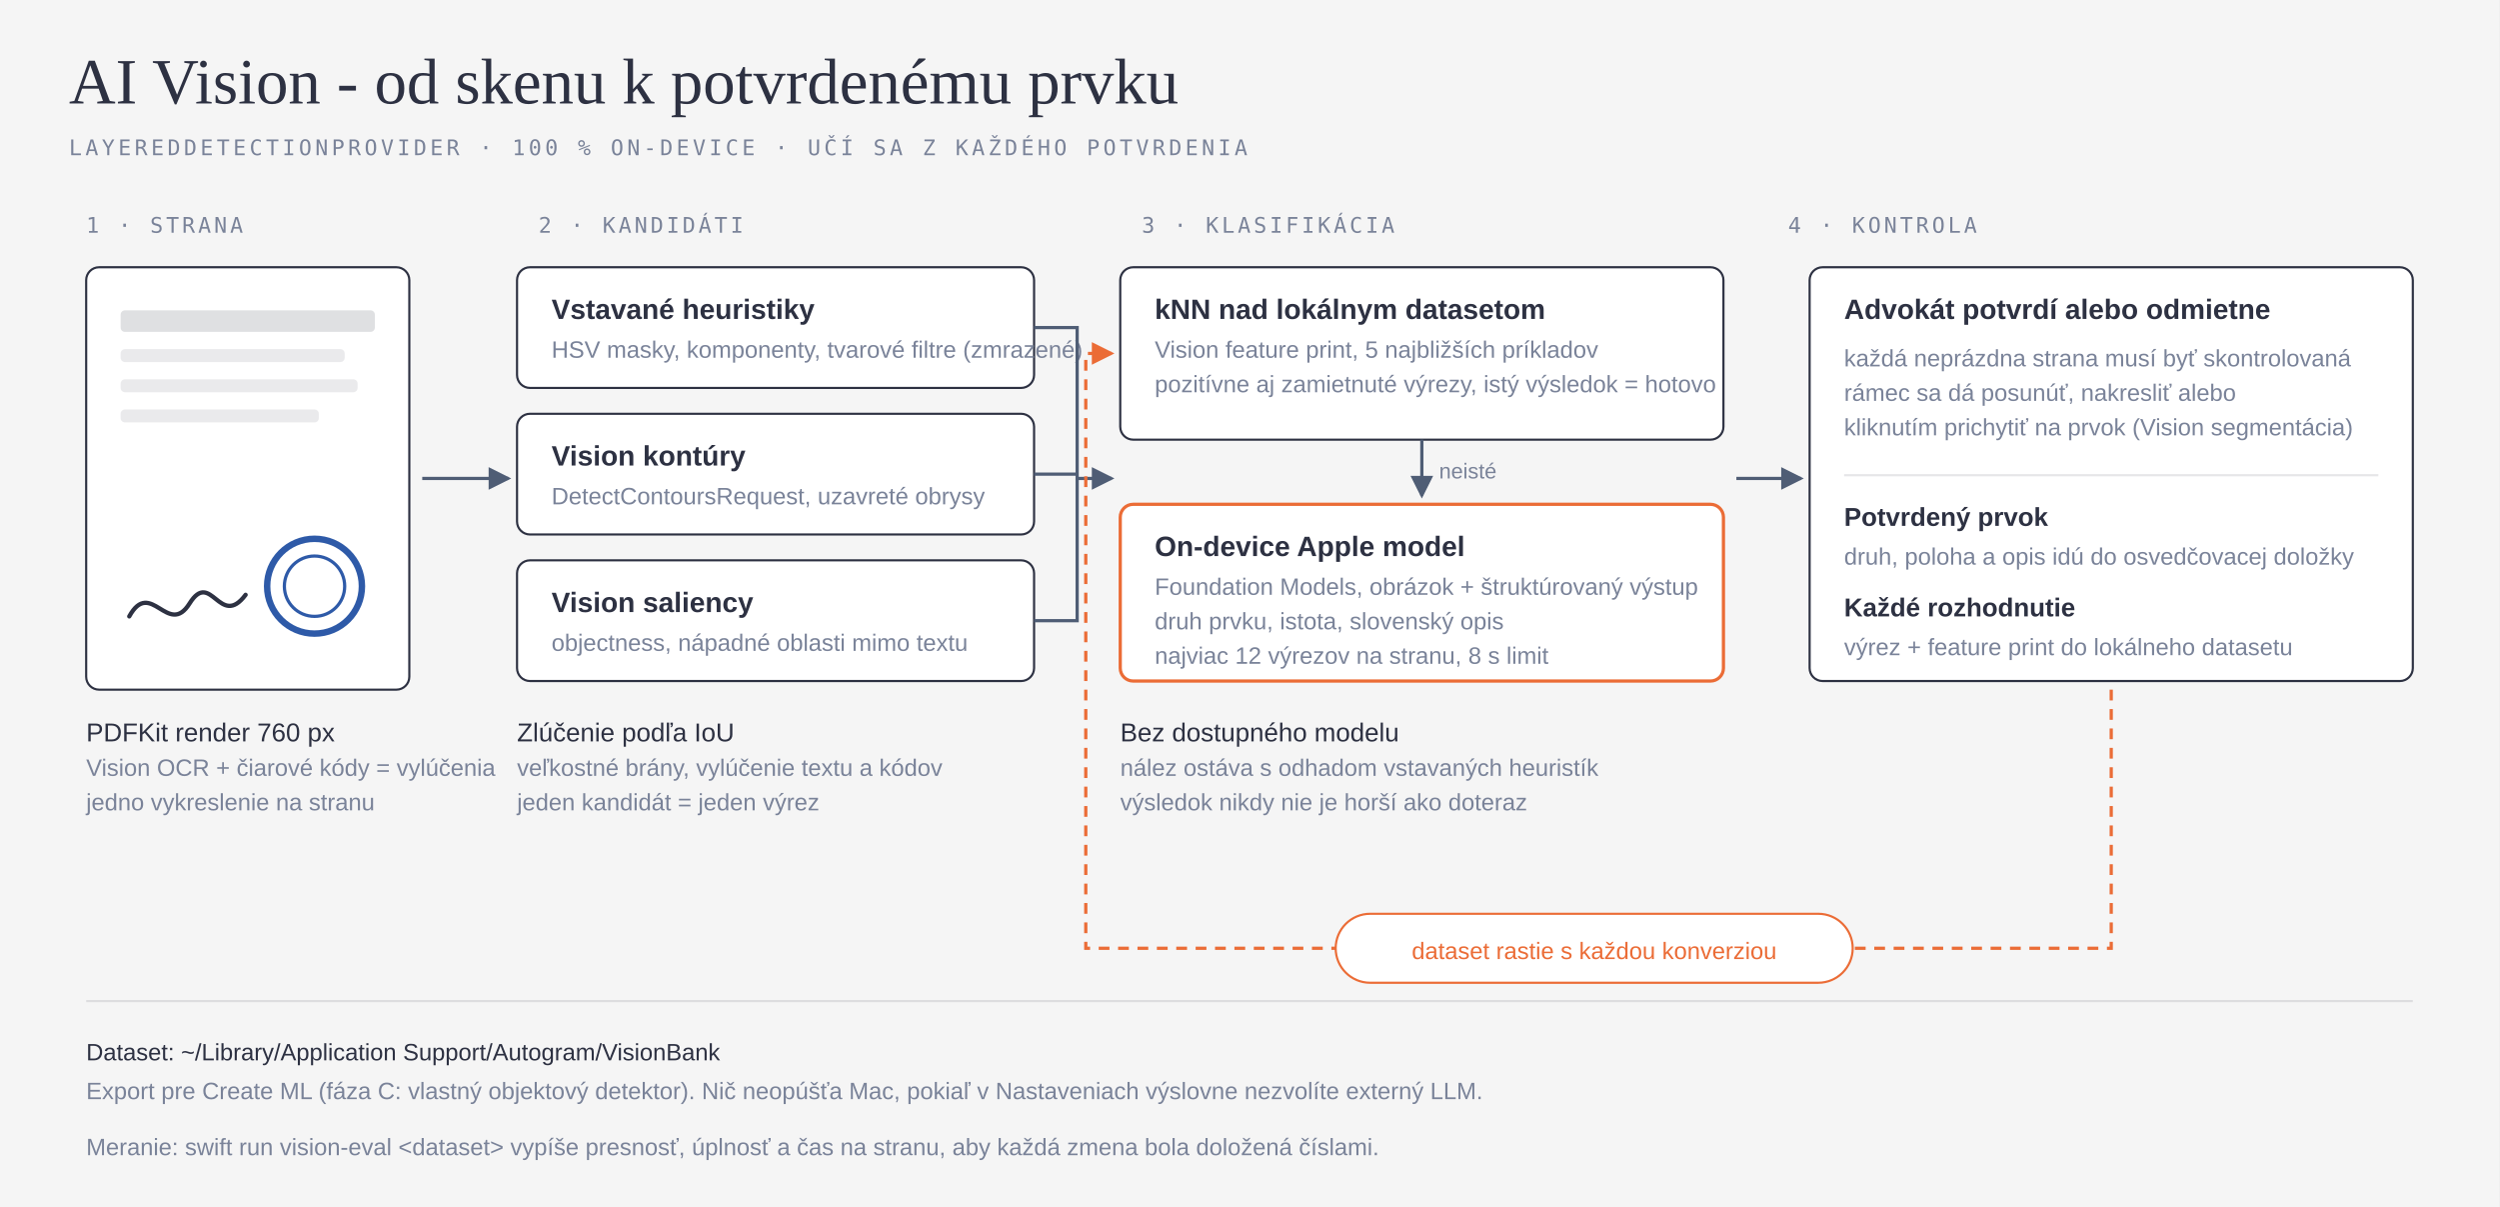
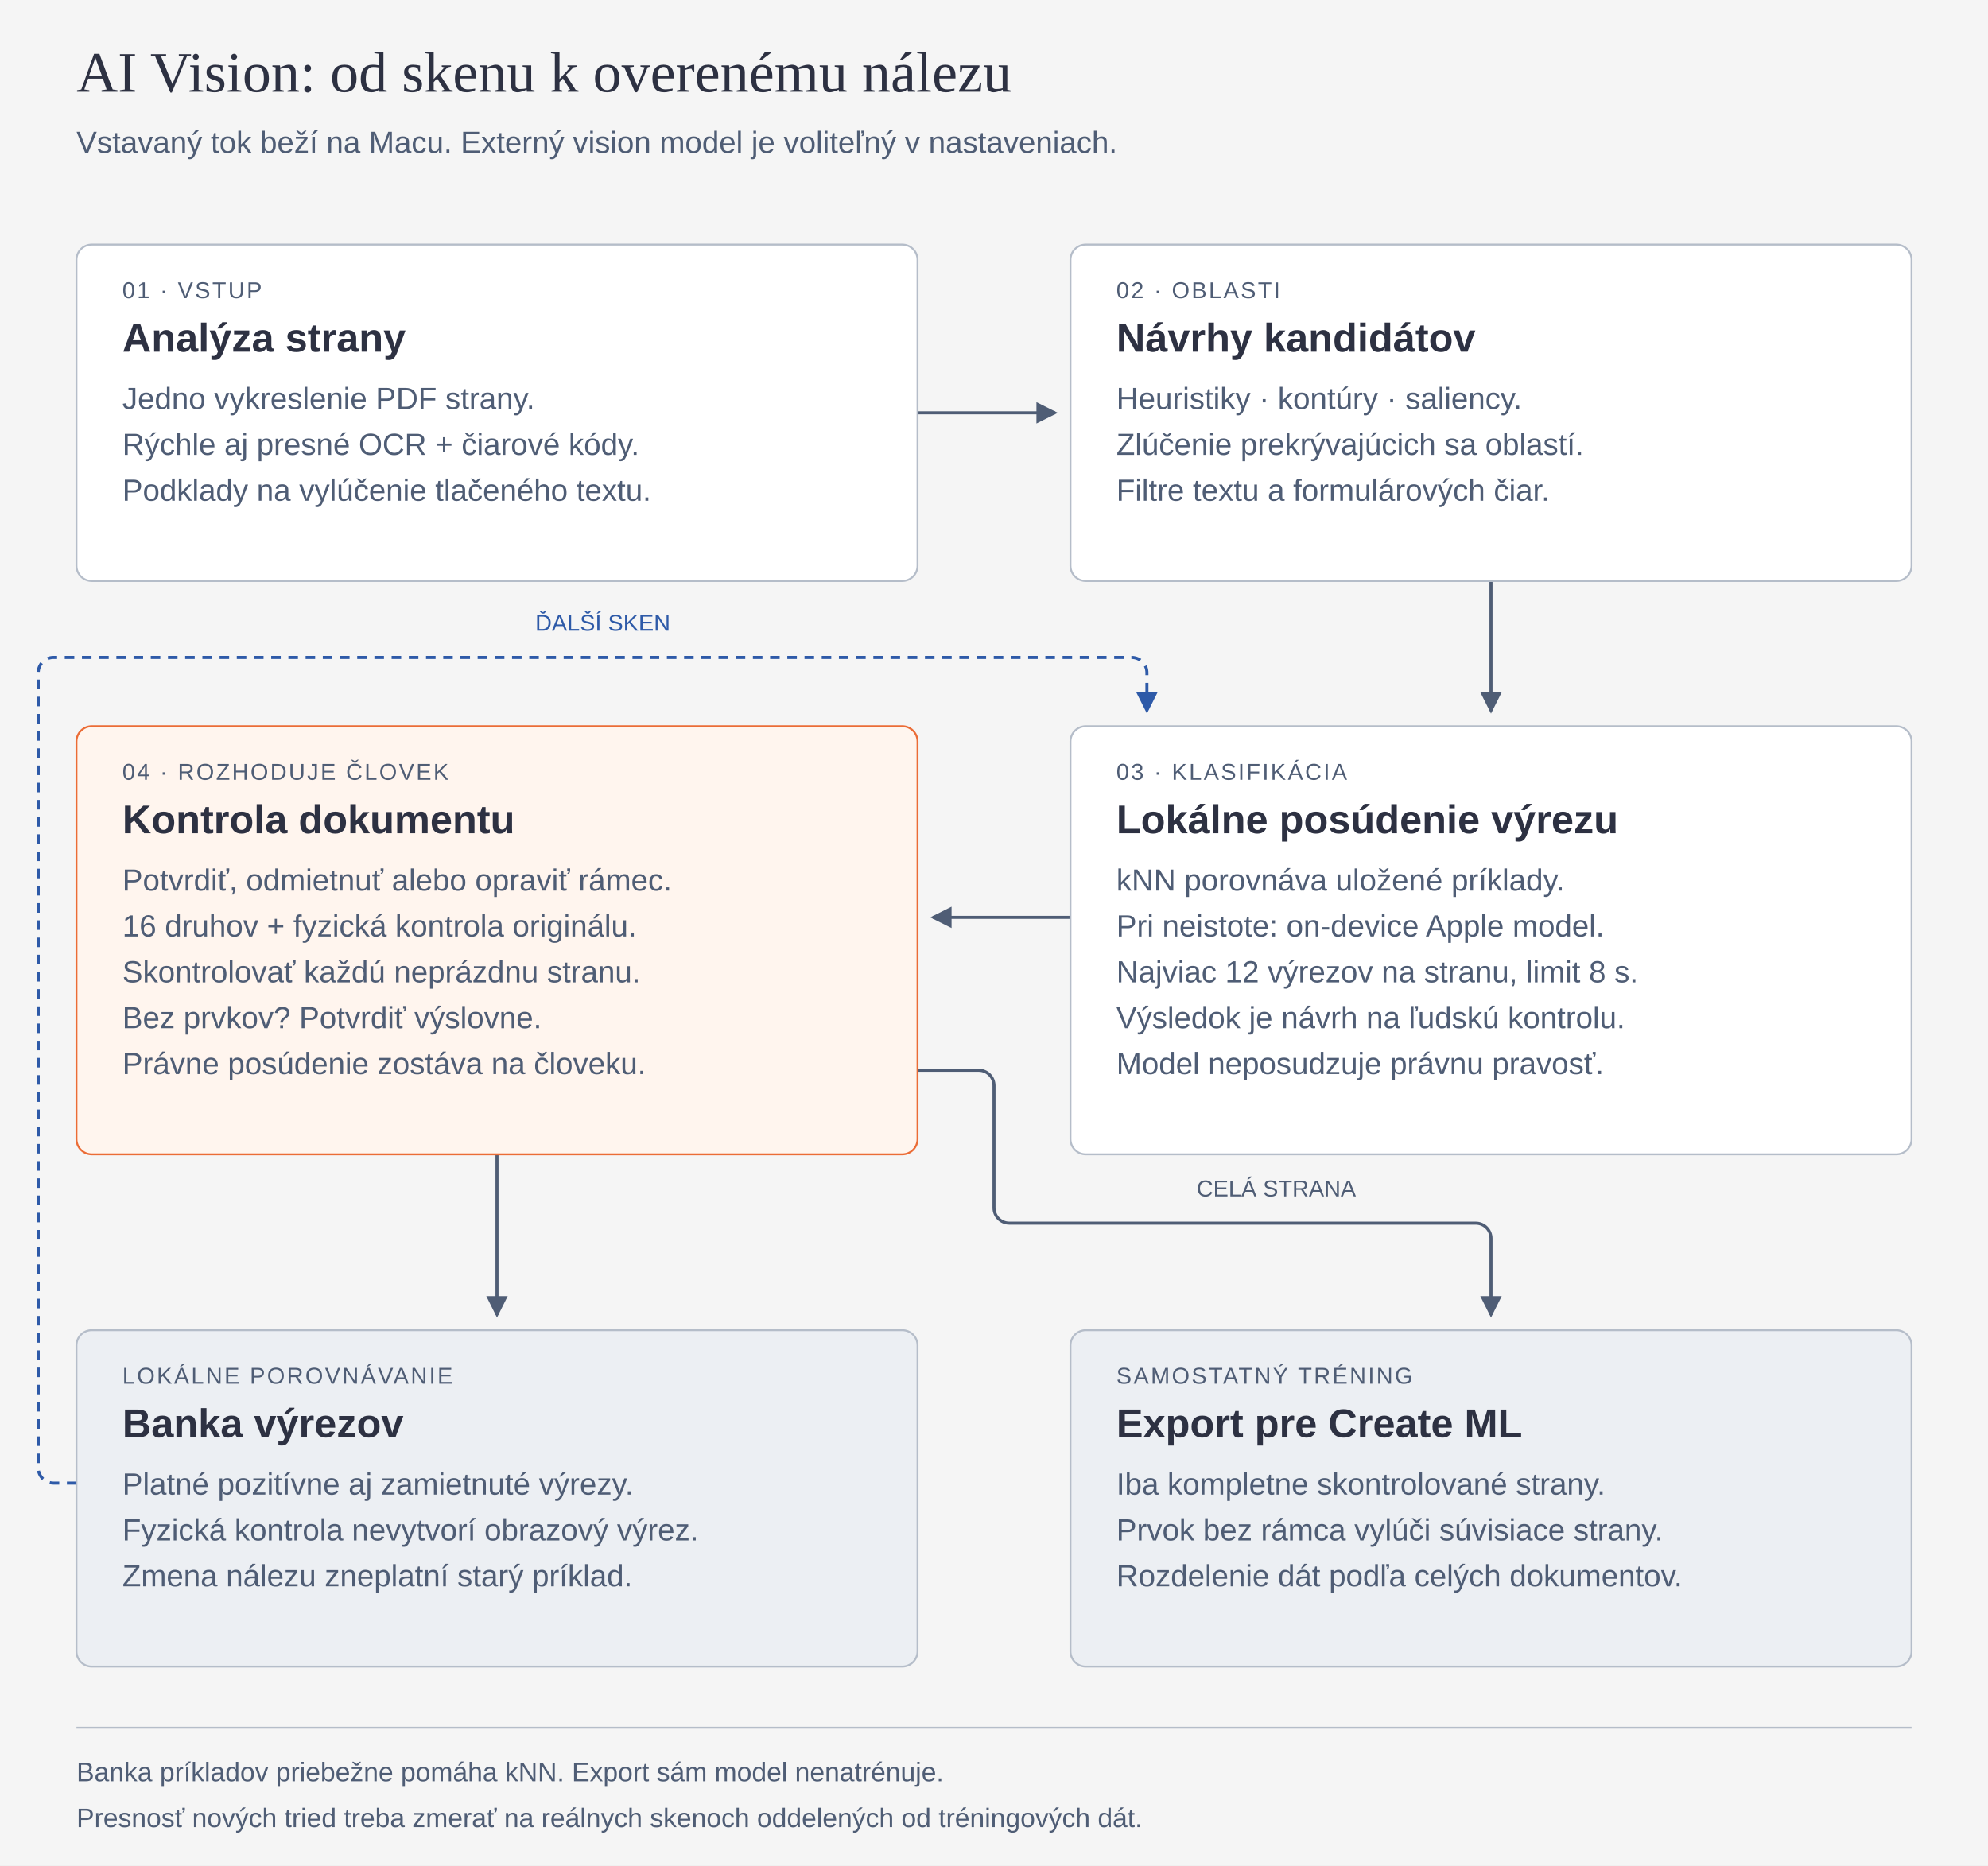
- <svg xmlns="http://www.w3.org/2000/svg" width="1160" height="560" viewBox="0 0 1160 560" role="img" aria-labelledby="ai-title ai-desc">
+ <svg xmlns="http://www.w3.org/2000/svg" width="1040" height="976" viewBox="0 0 1040 976" role="img" aria-labelledby="ai-title ai-desc">
  <defs>
-     <marker id="a-arr" viewBox="0 0 8 8" refX="7" refY="4" markerWidth="7" markerHeight="7" orient="auto-start-reverse">
-       <path d="M0,0 L8,4 L0,8 z" fill="#4f5d75" />
+     <marker id="ai-arrow" viewBox="0 0 8 8" refX="7" refY="4" markerWidth="7" markerHeight="7" orient="auto">
+       <path d="M0 0 L8 4 L0 8 Z" fill="#4f5d75" />
    </marker>
-     <marker id="a-arr-o" viewBox="0 0 8 8" refX="7" refY="4" markerWidth="7" markerHeight="7" orient="auto-start-reverse">
-       <path d="M0,0 L8,4 L0,8 z" fill="#eb6c36" />
+     <marker id="ai-feedback" viewBox="0 0 8 8" refX="7" refY="4" markerWidth="7" markerHeight="7" orient="auto">
+       <path d="M0 0 L8 4 L0 8 Z" fill="#2e5aa8" />
    </marker>
  </defs>
-   <rect width="1160" height="560" fill="#f5f5f5" />
-   <text x="32" y="48" font-family="Georgia, 'Times New Roman', serif" font-size="30" fill="#2d3142">AI Vision - od skenu k potvrdenému prvku</text>
-   <text x="32" y="72" font-family="ui-monospace, 'SF Mono', Menlo, monospace" font-size="10" letter-spacing="1.6" fill="#7a8399">LAYEREDDETECTIONPROVIDER · 100 % ON-DEVICE · UČÍ SA Z KAŽDÉHO POTVRDENIA</text>
-   <g font-family="-apple-system, 'Helvetica Neue', Arial, sans-serif">
-     <g font-family="ui-monospace, 'SF Mono', Menlo, monospace" font-size="10" letter-spacing="1.4" fill="#7a8399">
-       <text x="40" y="108">1 · STRANA</text>
-       <text x="250" y="108">2 · KANDIDÁTI</text>
-       <text x="530" y="108">3 · KLASIFIKÁCIA</text>
-       <text x="830" y="108">4 · KONTROLA</text>
-     </g>
-     <rect x="40" y="124" width="150" height="196" rx="6" fill="#ffffff" stroke="#2d3142" stroke-width="1" />
-     <rect x="56" y="144" width="118" height="10" rx="2" fill="rgba(45,49,66,0.15)" />
-     <rect x="56" y="162" width="104" height="6" rx="2" fill="rgba(45,49,66,0.10)" />
-     <rect x="56" y="176" width="110" height="6" rx="2" fill="rgba(45,49,66,0.10)" />
-     <rect x="56" y="190" width="92" height="6" rx="2" fill="rgba(45,49,66,0.10)" />
-     <circle cx="146" cy="272" r="22" fill="none" stroke="#2e5aa8" stroke-width="3" />
-     <circle cx="146" cy="272" r="14" fill="none" stroke="#2e5aa8" stroke-width="1.5" />
-     <path d="M60,286 c10,-18 18,10 28,-6 s14,12 26,-4" fill="none" stroke="#2d3142" stroke-width="2" stroke-linecap="round" />
-     <text x="40" y="344" font-size="12" fill="#2d3142">PDFKit render 760 px</text>
-     <text x="40" y="360" font-size="11" fill="#7a8399">Vision OCR + čiarové kódy = vylúčenia</text>
-     <text x="40" y="376" font-size="11" fill="#7a8399">jedno vykreslenie na stranu</text>
-     <path d="M196,222 L236,222" stroke="#4f5d75" stroke-width="1.5" marker-end="url(#a-arr)" />
-     <rect x="240" y="124" width="240" height="56" rx="6" fill="#ffffff" stroke="#2d3142" stroke-width="1" />
-     <text x="256" y="148" font-size="13" font-weight="600" fill="#2d3142">Vstavané heuristiky</text>
-     <text x="256" y="166" font-size="11" fill="#7a8399">HSV masky, komponenty, tvarové filtre (zmrazené)</text>
-     <rect x="240" y="192" width="240" height="56" rx="6" fill="#ffffff" stroke="#2d3142" stroke-width="1" />
-     <text x="256" y="216" font-size="13" font-weight="600" fill="#2d3142">Vision kontúry</text>
-     <text x="256" y="234" font-size="11" fill="#7a8399">DetectContoursRequest, uzavreté obrysy</text>
-     <rect x="240" y="260" width="240" height="56" rx="6" fill="#ffffff" stroke="#2d3142" stroke-width="1" />
-     <text x="256" y="284" font-size="13" font-weight="600" fill="#2d3142">Vision saliency</text>
-     <text x="256" y="302" font-size="11" fill="#7a8399">objectness, nápadné oblasti mimo textu</text>
-     <path d="M480,152 L500,152 L500,222 L516,222" fill="none" stroke="#4f5d75" stroke-width="1.5" marker-end="url(#a-arr)" />
-     <path d="M480,220 L500,220" fill="none" stroke="#4f5d75" stroke-width="1.5" />
-     <path d="M480,288 L500,288 L500,222" fill="none" stroke="#4f5d75" stroke-width="1.5" />
-     <text x="240" y="344" font-size="12" fill="#2d3142">Zlúčenie podľa IoU</text>
-     <text x="240" y="360" font-size="11" fill="#7a8399">veľkostné brány, vylúčenie textu a kódov</text>
-     <text x="240" y="376" font-size="11" fill="#7a8399">jeden kandidát = jeden výrez</text>
-     <rect x="520" y="124" width="280" height="80" rx="6" fill="#ffffff" stroke="#2d3142" stroke-width="1" />
-     <text x="536" y="148" font-size="13" font-weight="600" fill="#2d3142">kNN nad lokálnym datasetom</text>
-     <text x="536" y="166" font-size="11" fill="#7a8399">Vision feature print, 5 najbližších príkladov</text>
-     <text x="536" y="182" font-size="11" fill="#7a8399">pozitívne aj zamietnuté výrezy, istý výsledok = hotovo</text>
-     <path d="M660,204 L660,230" stroke="#4f5d75" stroke-width="1.5" marker-end="url(#a-arr)" />
-     <text x="668" y="222" font-size="10" fill="#7a8399">neisté</text>
-     <rect x="520" y="234" width="280" height="82" rx="6" fill="#ffffff" stroke="#eb6c36" stroke-width="1.5" />
-     <text x="536" y="258" font-size="13" font-weight="600" fill="#2d3142">On-device Apple model</text>
-     <text x="536" y="276" font-size="11" fill="#7a8399">Foundation Models, obrázok + štruktúrovaný výstup</text>
-     <text x="536" y="292" font-size="11" fill="#7a8399">druh prvku, istota, slovenský opis</text>
-     <text x="536" y="308" font-size="11" fill="#7a8399">najviac 12 výrezov na stranu, 8 s limit</text>
-     <text x="520" y="344" font-size="12" fill="#2d3142">Bez dostupného modelu</text>
-     <text x="520" y="360" font-size="11" fill="#7a8399">nález ostáva s odhadom vstavaných heuristík</text>
-     <text x="520" y="376" font-size="11" fill="#7a8399">výsledok nikdy nie je horší ako doteraz</text>
-     <path d="M806,222 L836,222" stroke="#4f5d75" stroke-width="1.5" marker-end="url(#a-arr)" />
-     <rect x="840" y="124" width="280" height="192" rx="6" fill="#ffffff" stroke="#2d3142" stroke-width="1" />
-     <text x="856" y="148" font-size="13" font-weight="600" fill="#2d3142">Advokát potvrdí alebo odmietne</text>
-     <text x="856" y="170" font-size="11" fill="#7a8399">každá neprázdna strana musí byť skontrolovaná</text>
-     <text x="856" y="186" font-size="11" fill="#7a8399">rámec sa dá posunúť, nakresliť alebo</text>
-     <text x="856" y="202" font-size="11" fill="#7a8399">kliknutím prichytiť na prvok (Vision segmentácia)</text>
-     <rect x="856" y="220" width="248" height="1" fill="rgba(45,49,66,0.12)" />
-     <text x="856" y="244" font-size="12" font-weight="600" fill="#2d3142">Potvrdený prvok</text>
-     <text x="856" y="262" font-size="11" fill="#7a8399">druh, poloha a opis idú do osvedčovacej doložky</text>
-     <text x="856" y="286" font-size="12" font-weight="600" fill="#2d3142">Každé rozhodnutie</text>
-     <text x="856" y="304" font-size="11" fill="#7a8399">výrez + feature print do lokálneho datasetu</text>
-     <path d="M980,320 L980,440 L504,440 L504,164 L516,164" fill="none" stroke="#eb6c36" stroke-width="1.5" stroke-dasharray="5 4" marker-end="url(#a-arr-o)" />
-     <rect x="620" y="424" width="240" height="32" rx="16" fill="#ffffff" stroke="#eb6c36" stroke-width="1" />
-     <text x="740" y="445" font-size="11" text-anchor="middle" fill="#eb6c36">dataset rastie s každou konverziou</text>
-     <rect x="40" y="464" width="1080" height="1" fill="rgba(45,49,66,0.12)" />
-     <text x="40" y="492" font-size="11" fill="#2d3142">Dataset: ~/Library/Application Support/Autogram/VisionBank</text>
-     <text x="40" y="510" font-size="11" fill="#7a8399">Export pre Create ML (fáza C: vlastný objektový detektor). Nič neopúšťa Mac, pokiaľ v Nastaveniach výslovne nezvolíte externý LLM.</text>
-     <text x="40" y="536" font-size="11" fill="#7a8399">Meranie: swift run vision-eval &lt;dataset&gt; vypíše presnosť, úplnosť a čas na stranu, aby každá zmena bola doložená číslami.</text>
+   <rect width="1040" height="976" fill="#f5f5f5" />
+   <text x="40" y="48" font-family="Georgia, 'Times New Roman', serif" font-size="30" fill="#2d3142">AI Vision: od skenu k overenému nálezu</text>
+   <text x="40" y="80" font-family="Arial, Helvetica, sans-serif" font-size="16" fill="#4f5d75">Vstavaný tok beží na Macu. Externý vision model je voliteľný v nastaveniach.</text>
+   <g fill="none" stroke="#4f5d75" stroke-width="1.6" marker-end="url(#ai-arrow)">
+     <path d="M480 216 H552" />
+     <path d="M780 304 V372" />
+     <path d="M560 480 H488" />
+     <path d="M260 604 V688" />
+     <path d="M480 560 H512 A8 8 0 0 1 520 568 V632 A8 8 0 0 0 528 640 H772 A8 8 0 0 1 780 648 V688" />
+   </g>
+   <path d="M40 776 H28 A8 8 0 0 1 20 768 V352 A8 8 0 0 1 28 344 H592 A8 8 0 0 1 600 352 V372" fill="none" stroke="#2e5aa8" stroke-width="1.6" stroke-dasharray="5 4" marker-end="url(#ai-feedback)" />
+   <text x="280" y="330" font-family="Arial, Helvetica, sans-serif" font-size="12" fill="#2e5aa8">ĎALŠÍ SKEN</text>
+   <text x="626" y="626" font-family="Arial, Helvetica, sans-serif" font-size="12" fill="#4f5d75">CELÁ STRANA</text>
+   <g id="ai-page" font-family="Arial, Helvetica, sans-serif">
+     <rect x="40" y="128" width="440" height="176" rx="8" fill="#ffffff" stroke="#b5bdc9" />
+     <text x="64" y="156" font-size="12" letter-spacing="1" fill="#4f5d75">01 · VSTUP</text>
+     <text x="64" y="184" font-size="21" font-weight="600" fill="#2d3142">Analýza strany</text>
+     <text x="64" y="214" font-size="16" fill="#4f5d75">Jedno vykreslenie PDF strany.</text>
+     <text x="64" y="238" font-size="16" fill="#4f5d75">Rýchle aj presné OCR + čiarové kódy.</text>
+     <text x="64" y="262" font-size="16" fill="#4f5d75">Podklady na vylúčenie tlačeného textu.</text>
+   </g>
+   <g id="ai-candidates" font-family="Arial, Helvetica, sans-serif">
+     <rect x="560" y="128" width="440" height="176" rx="8" fill="#ffffff" stroke="#b5bdc9" />
+     <text x="584" y="156" font-size="12" letter-spacing="1" fill="#4f5d75">02 · OBLASTI</text>
+     <text x="584" y="184" font-size="21" font-weight="600" fill="#2d3142">Návrhy kandidátov</text>
+     <text x="584" y="214" font-size="16" fill="#4f5d75">Heuristiky · kontúry · saliency.</text>
+     <text x="584" y="238" font-size="16" fill="#4f5d75">Zlúčenie prekrývajúcich sa oblastí.</text>
+     <text x="584" y="262" font-size="16" fill="#4f5d75">Filtre textu a formulárových čiar.</text>
+   </g>
+   <g id="ai-classifier" font-family="Arial, Helvetica, sans-serif">
+     <rect x="560" y="380" width="440" height="224" rx="8" fill="#ffffff" stroke="#b5bdc9" />
+     <text x="584" y="408" font-size="12" letter-spacing="1" fill="#4f5d75">03 · KLASIFIKÁCIA</text>
+     <text x="584" y="436" font-size="21" font-weight="600" fill="#2d3142">Lokálne posúdenie výrezu</text>
+     <text x="584" y="466" font-size="16" fill="#4f5d75">kNN porovnáva uložené príklady.</text>
+     <text x="584" y="490" font-size="16" fill="#4f5d75">Pri neistote: on-device Apple model.</text>
+     <text x="584" y="514" font-size="16" fill="#4f5d75">Najviac 12 výrezov na stranu, limit 8 s.</text>
+     <text x="584" y="538" font-size="16" fill="#4f5d75">Výsledok je návrh na ľudskú kontrolu.</text>
+     <text x="584" y="562" font-size="16" fill="#4f5d75">Model neposudzuje právnu pravosť.</text>
+   </g>
+   <g id="ai-review" font-family="Arial, Helvetica, sans-serif">
+     <rect x="40" y="380" width="440" height="224" rx="8" fill="#fff5ee" stroke="#eb6c36" />
+     <text x="64" y="408" font-size="12" letter-spacing="1" fill="#4f5d75">04 · ROZHODUJE ČLOVEK</text>
+     <text x="64" y="436" font-size="21" font-weight="600" fill="#2d3142">Kontrola dokumentu</text>
+     <text x="64" y="466" font-size="16" fill="#4f5d75">Potvrdiť, odmietnuť alebo opraviť rámec.</text>
+     <text x="64" y="490" font-size="16" fill="#4f5d75">16 druhov + fyzická kontrola originálu.</text>
+     <text x="64" y="514" font-size="16" fill="#4f5d75">Skontrolovať každú neprázdnu stranu.</text>
+     <text x="64" y="538" font-size="16" fill="#4f5d75">Bez prvkov? Potvrdiť výslovne.</text>
+     <text x="64" y="562" font-size="16" fill="#4f5d75">Právne posúdenie zostáva na človeku.</text>
+   </g>
+   <g id="ai-bank" font-family="Arial, Helvetica, sans-serif">
+     <rect x="40" y="696" width="440" height="176" rx="8" fill="#eceff3" stroke="#b5bdc9" />
+     <text x="64" y="724" font-size="12" letter-spacing="1" fill="#4f5d75">LOKÁLNE POROVNÁVANIE</text>
+     <text x="64" y="752" font-size="21" font-weight="600" fill="#2d3142">Banka výrezov</text>
+     <text x="64" y="782" font-size="16" fill="#4f5d75">Platné pozitívne aj zamietnuté výrezy.</text>
+     <text x="64" y="806" font-size="16" fill="#4f5d75">Fyzická kontrola nevytvorí obrazový výrez.</text>
+     <text x="64" y="830" font-size="16" fill="#4f5d75">Zmena nálezu zneplatní starý príklad.</text>
+   </g>
+   <g id="ai-export" font-family="Arial, Helvetica, sans-serif">
+     <rect x="560" y="696" width="440" height="176" rx="8" fill="#eceff3" stroke="#b5bdc9" />
+     <text x="584" y="724" font-size="12" letter-spacing="1" fill="#4f5d75">SAMOSTATNÝ TRÉNING</text>
+     <text x="584" y="752" font-size="21" font-weight="600" fill="#2d3142">Export pre Create ML</text>
+     <text x="584" y="782" font-size="16" fill="#4f5d75">Iba kompletne skontrolované strany.</text>
+     <text x="584" y="806" font-size="16" fill="#4f5d75">Prvok bez rámca vylúči súvisiace strany.</text>
+     <text x="584" y="830" font-size="16" fill="#4f5d75">Rozdelenie dát podľa celých dokumentov.</text>
+   </g>
+   <line x1="40" y1="904" x2="1000" y2="904" stroke="#b5bdc9" />
+   <g font-family="Arial, Helvetica, sans-serif" font-size="14" fill="#4f5d75">
+     <text x="40" y="932">Banka príkladov priebežne pomáha kNN. Export sám model nenatrénuje.</text>
+     <text x="40" y="956">Presnosť nových tried treba zmerať na reálnych skenoch oddelených od tréningových dát.</text>
  </g>
</svg>
